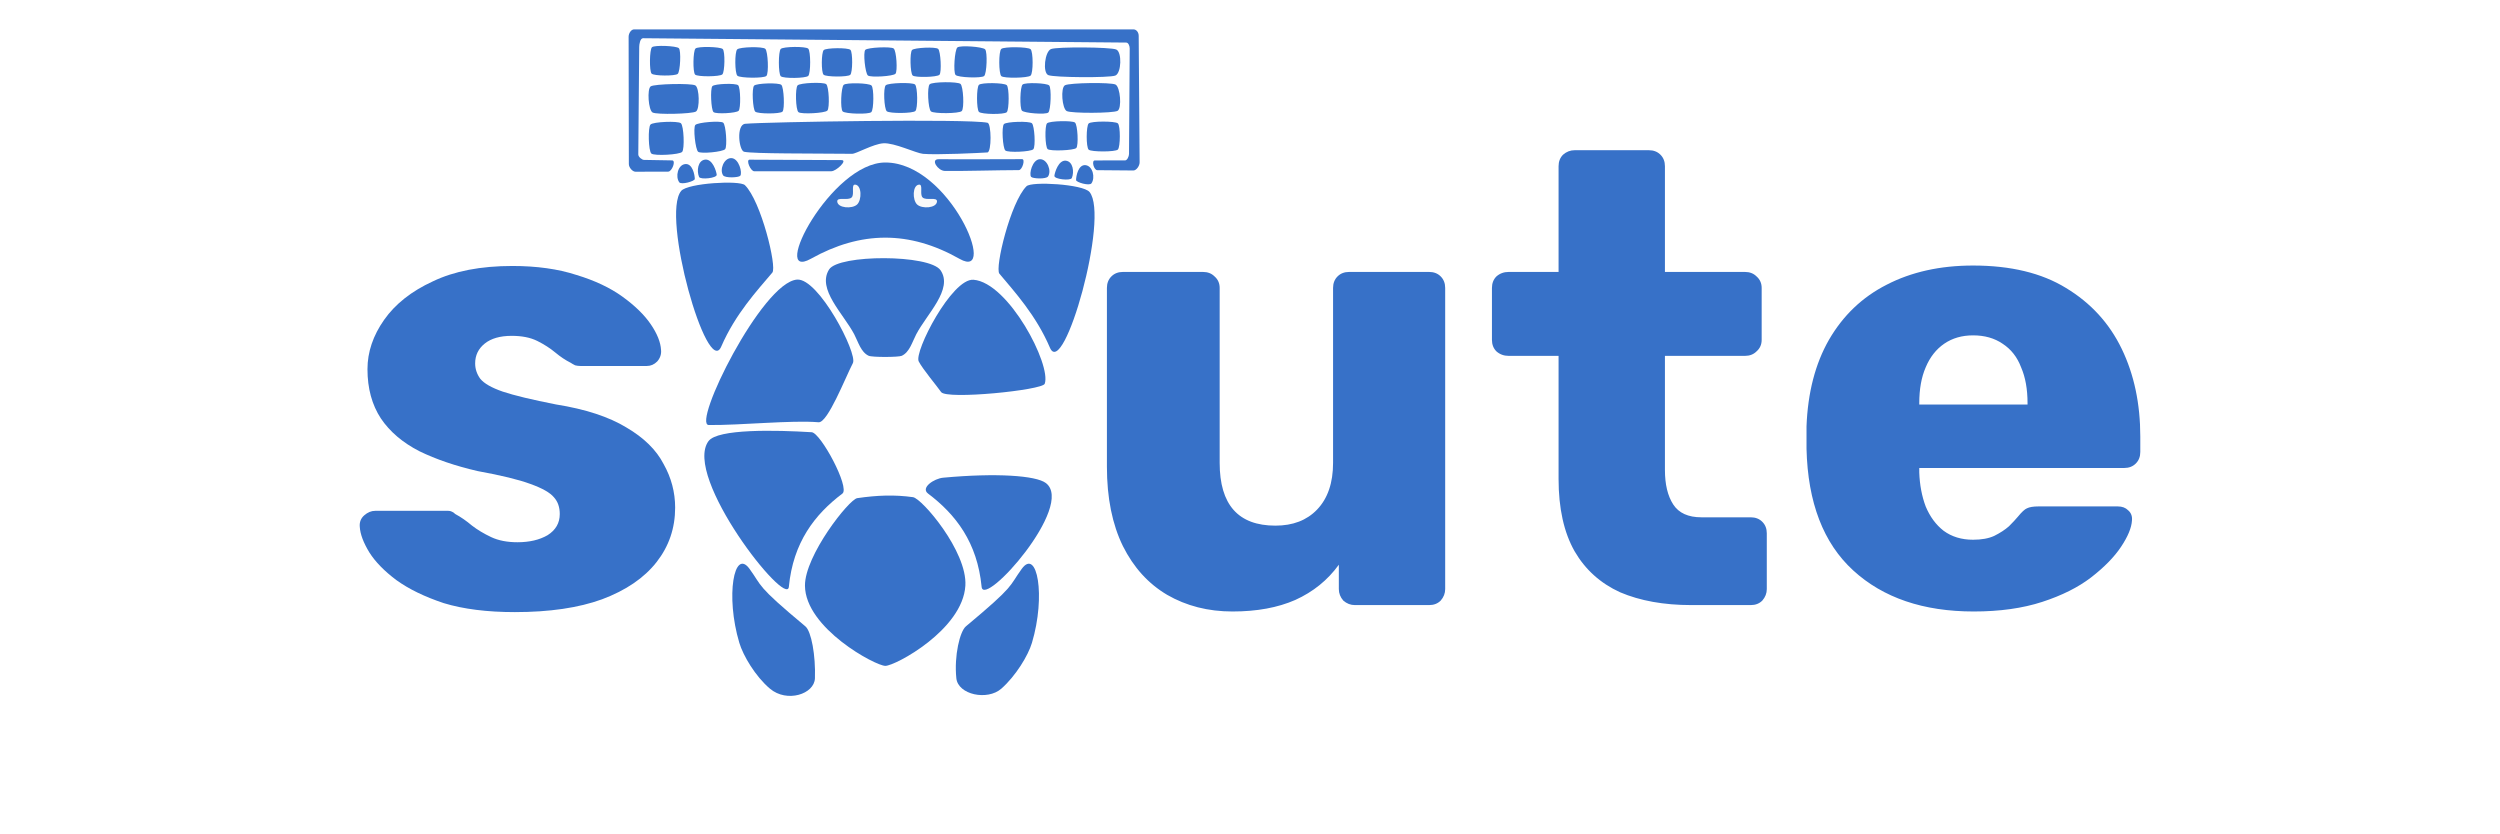
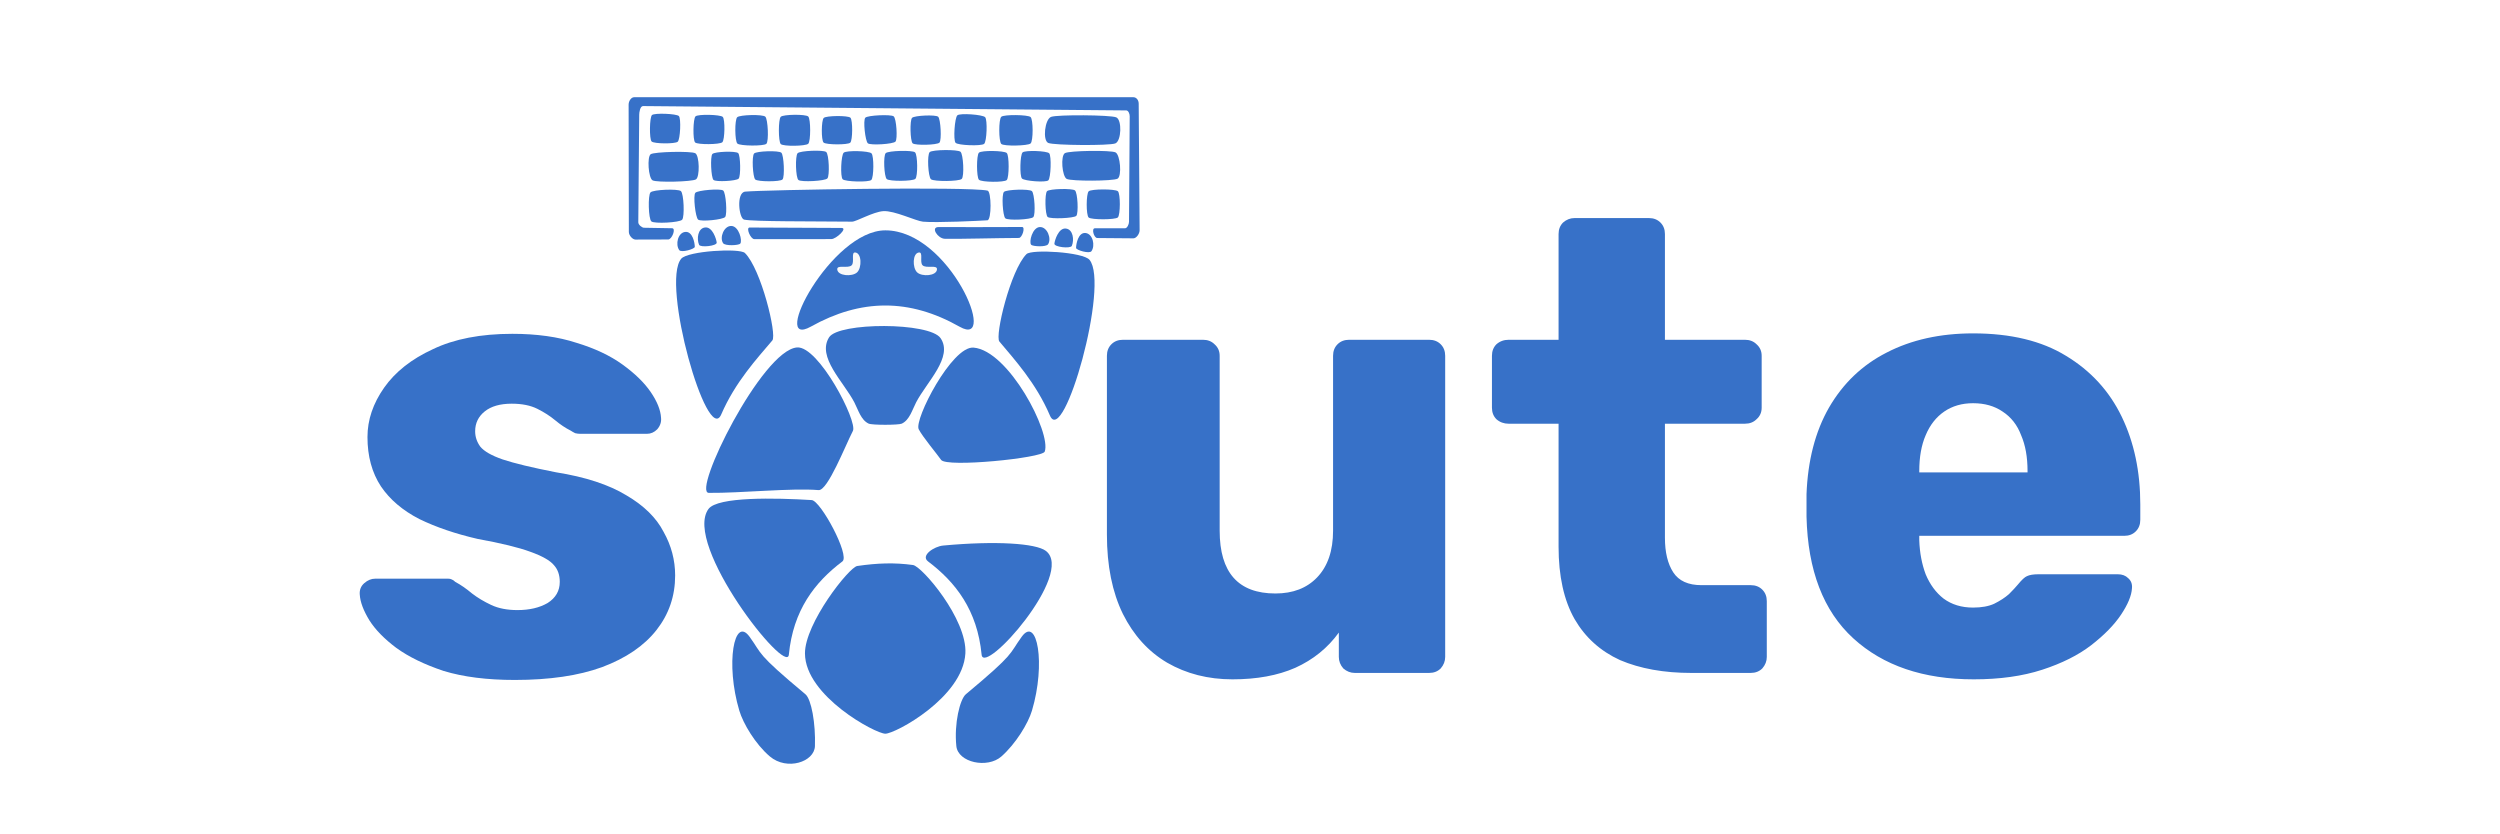
<svg xmlns="http://www.w3.org/2000/svg" width="1800" height="600" viewBox="0 0 1800 600" fill="none">
-   <path d="M657.349 357.958C643.907 356.098 631.562 356.576 617.226 358.662C611.296 359.525 579.446 399.978 579.575 421.668C579.757 452.293 630.394 479.443 637.45 479.423C644.68 479.404 693.21 453.334 695.07 421.649C696.516 397.017 663.781 358.848 657.349 357.958Z" fill="#3771C8" />
-   <path d="M668.199 355.369C662.61 351.154 672.583 344.546 679.081 343.943C717.174 340.406 745.831 342.351 753.013 347.789C774.379 363.97 708.288 438.238 706.764 422.508C703.666 390.518 688.161 370.425 668.199 355.369Z" fill="#3771C8" />
-   <path d="M606.538 355.369C612.126 351.154 590.906 311.601 584.392 311.201C558.456 309.609 516.632 308.648 510.09 317.641C491.51 343.176 566.448 438.238 567.972 422.508C571.07 390.518 586.575 370.425 606.538 355.369Z" fill="#3771C8" />
-   <path d="M677.595 282.264C674.904 278.338 664.295 265.74 661.476 260.216C657.971 253.345 685.38 200.188 700.927 201.427C726.172 203.439 757.114 262.766 752.198 276.318C750.52 280.944 681.471 287.92 677.595 282.264Z" fill="#3771C8" />
-   <path d="M589.387 304.027C595.933 304.58 608.649 271.907 614.087 261.406C617.633 254.557 589.397 200.069 573.85 201.308C548.605 203.319 497.989 305.886 510.331 306.018C533.101 306.261 570.031 302.394 589.387 304.027Z" fill="#3771C8" />
-   <path d="M615.095 240.794C617.947 246.259 619.823 253.537 625.41 256.143C627.944 257.326 646.985 257.234 649.26 256.182C654.876 253.586 656.792 246.287 659.64 240.794C667.223 226.173 686.505 208.202 677.204 194.609C669.302 183.062 603.81 183.091 596.935 194.027C588.034 208.185 607.357 225.969 615.095 240.794Z" fill="#3771C8" />
-   <path d="M583.811 186.317C619.809 166.208 654.639 165.85 690.975 186.421C719.301 202.458 683.915 117.001 637.45 117.001C598.428 117.001 553.782 203.091 583.811 186.317Z" fill="#3771C8" />
-   <path d="M661.697 132.929C664.872 132.651 661.999 139.883 664.246 142.142C666.783 144.695 674.863 141.491 674.636 145.083C674.331 149.898 663.827 150.557 660.325 147.239C656.846 143.944 656.923 133.346 661.697 132.929Z" fill="#F9F9F9" />
-   <path d="M615.749 132.929C612.574 132.651 615.447 139.883 613.2 142.142C610.663 144.695 602.583 141.491 602.81 145.083C603.115 149.898 613.619 150.557 617.121 147.239C620.6 143.944 620.523 133.346 615.749 132.929Z" fill="#F9F9F9" />
-   <path d="M735.672 409.556C726.187 422.572 731.522 420.911 695.44 450.987C691.137 454.573 686.886 472.102 688.564 488.341C689.789 500.201 710.94 504.662 720.975 495.827C731.286 486.749 740.249 472.052 743.006 462.824C753.096 429.048 746.76 394.34 735.672 409.556Z" fill="#3771C8" />
-   <path d="M539.646 409.556C549.13 422.572 543.795 420.911 579.878 450.987C584.18 454.573 587.315 472.026 586.754 488.341C586.36 499.785 566.595 506.187 554.342 495.827C543.852 486.957 535.068 472.052 532.312 462.824C522.222 429.048 528.558 394.34 539.646 409.556Z" fill="#3771C8" />
-   <path d="M742.413 127.343C743.557 128.668 753.162 129.128 754.591 127.047C757.307 123.093 754.092 114.473 748.732 114.622C743.311 114.772 740.715 125.376 742.413 127.343Z" fill="#3771C8" />
-   <path d="M759.165 126.581C758.91 129.061 770.817 130.325 771.719 128.178C773.529 123.871 772.659 116.312 767.432 115.704C762.146 115.089 759.417 124.129 759.165 126.581Z" fill="#3771C8" />
-   <path d="M774.766 129.64C774.759 131.255 784.397 134.051 785.844 132.009C788.701 127.977 786.852 119.525 781.625 118.917C776.338 118.302 774.779 126.827 774.766 129.64Z" fill="#3771C8" />
-   <path d="M719.554 197.033C716.179 192.992 727.532 145.645 739.074 134.105C742.754 130.424 779.794 132.618 784.443 138.222C799.027 155.801 765.811 273.441 755.955 250.355C745.954 226.927 730.381 209.996 719.554 197.033Z" fill="#3771C8" />
-   <path d="M532.973 126.559C531.816 127.884 522.102 128.344 520.657 126.263C517.911 122.309 521.162 113.689 526.582 113.838C532.065 113.988 534.69 124.592 532.973 126.559Z" fill="#3771C8" />
-   <path d="M516.031 125.797C516.289 128.277 504.248 129.541 503.335 127.394C501.504 123.087 502.384 115.528 507.671 114.92C513.017 114.305 515.776 123.344 516.031 125.797Z" fill="#3771C8" />
-   <path d="M500.253 128.855C500.26 130.47 490.514 133.267 489.05 131.225C486.16 127.193 488.031 118.741 493.317 118.133C498.664 117.518 500.241 126.043 500.253 128.855Z" fill="#3771C8" />
-   <path d="M556.092 196.249C559.505 192.208 548.023 144.861 536.351 133.321C532.628 129.64 495.168 131.834 490.466 137.438C475.717 155.016 509.311 272.657 519.278 249.571C529.392 226.143 545.142 209.212 556.092 196.249Z" fill="#3771C8" />
-   <path d="M456.554 21.15C454.458 21.15 452.6 23.925 452.604 26.483L452.77 118.133C452.775 120.691 455.457 123.649 457.554 123.644L481.117 123.577C483.815 123.569 486.902 115.536 483.928 115.484L463.689 115.128C462.237 115.127 459.554 112.986 459.569 111.213L460.234 33.759C460.249 31.987 460.878 27.501 463.023 27.52L810.934 30.65C812.387 30.663 813.402 33.061 813.39 34.833L812.891 110.855C812.879 112.628 811.554 115.488 810.102 115.486L788.285 115.52C785.694 115.524 787.604 122.506 790.042 122.527L816.078 122.75C818.174 122.745 820.547 119.439 820.528 116.881L819.862 25.767C819.843 23.209 818.174 21.15 816.078 21.15H456.554ZM539.722 114.968C536.86 114.955 540.4 123.324 543.089 123.323L598.543 123.299C602.061 123.298 610.571 115.296 605.918 115.274L539.722 114.968ZM675.805 114.641C669.736 114.594 675.24 122.94 680.222 123.069C690.535 123.334 718.398 122.494 733.582 122.48C735.987 122.478 738.424 114.56 735.901 114.586C724.923 114.698 681.873 114.687 675.805 114.641Z" fill="#3771C8" />
-   <path d="M487.966 53.188C486.155 54.843 470.878 54.756 469.156 53.011C467.434 51.267 467.636 35.634 469.427 33.99C471.219 32.347 487.032 32.997 488.772 34.693C490.511 36.39 489.777 51.533 487.966 53.188Z" fill="#3771C8" />
-   <path d="M520.091 53.556C518.307 55.277 502.271 55.406 500.498 53.721C498.724 52.035 498.98 36.659 500.764 34.936C502.548 33.214 518.547 33.618 520.358 35.293C522.168 36.968 521.875 51.835 520.091 53.556Z" fill="#3771C8" />
-   <path d="M501.081 80.309C498.21 82.046 472.95 82.65 469.88 81.012C466.81 79.374 465.8 63.986 468.508 62.183C471.217 60.381 497.579 59.814 500.608 61.48C503.638 63.147 503.952 78.573 501.081 80.309Z" fill="#3771C8" />
-   <path d="M595.717 79.613C593.96 81.515 576.929 82.389 574.883 80.748C572.837 79.106 572.471 63.332 574.276 61.467C576.081 59.602 592.823 58.964 594.846 60.58C596.869 62.195 597.474 77.71 595.717 79.613Z" fill="#3771C8" />
-   <path d="M531.813 79.766C530.161 81.482 515.521 82.316 513.735 80.698C511.948 79.08 511.292 63.819 512.911 62.036C514.529 60.252 529.755 59.74 531.476 61.386C533.198 63.033 533.465 78.049 531.813 79.766Z" fill="#3771C8" />
-   <path d="M563.396 80.364C561.661 82.138 545.621 82.063 543.791 80.386C541.962 78.71 541.187 63.446 542.961 61.664C544.735 59.882 560.721 59.386 562.566 61.106C564.411 62.826 565.131 78.59 563.396 80.364Z" fill="#3771C8" />
-   <path d="M491.146 109.351C489.279 111.414 471.181 112.362 469.006 110.582C466.832 108.802 466.443 91.697 468.361 89.674C470.279 87.652 488.07 86.96 490.22 88.712C492.37 90.464 493.013 107.288 491.146 109.351Z" fill="#3771C8" />
-   <path d="M551.772 54.697C549.872 56.467 532.858 56.27 530.933 54.536C529.008 52.801 528.895 37.352 530.787 35.555C532.679 33.757 549.161 33.349 551.041 35.168C552.921 36.987 553.671 52.927 551.772 54.697Z" fill="#3771C8" />
-   <path d="M581.914 54.672C580.023 56.419 563.986 56.661 562.156 54.88C560.327 53.099 560.344 36.991 562.154 35.225C563.965 33.458 580.044 33.28 581.912 35.017C583.78 36.753 583.805 52.926 581.914 54.672Z" fill="#3771C8" />
-   <path d="M612.171 53.882C610.363 55.547 594.79 55.455 592.993 53.796C591.196 52.136 591.325 37.705 593.109 36.041C594.893 34.376 610.609 34.208 612.317 35.907C614.024 37.607 613.98 52.216 612.171 53.882Z" fill="#3771C8" />
-   <path d="M644.735 53.106C643.084 54.926 626.783 55.933 624.877 54.346C622.972 52.758 621.292 37.626 623.044 35.877C624.797 34.129 641.443 33.37 643.439 34.915C645.436 36.46 646.387 51.286 644.735 53.106Z" fill="#3771C8" />
-   <path d="M676.406 53.842C674.701 55.61 658.904 55.977 657.115 54.348C655.326 52.719 654.97 37.705 656.691 35.991C658.412 34.276 673.671 33.591 675.472 35.204C677.274 36.816 678.111 52.074 676.406 53.842Z" fill="#3771C8" />
-   <path d="M627.329 80.73C625.442 82.5 608.598 82.014 606.743 80.233C604.888 78.452 605.566 62.825 607.476 61.082C609.387 59.34 625.669 59.73 627.488 61.579C629.307 63.428 629.216 78.96 627.329 80.73Z" fill="#3771C8" />
-   <path d="M708.568 54.741C706.619 56.434 689.753 55.864 688.005 53.954C686.258 52.045 687.357 35.906 689.298 34.178C691.238 32.45 707.511 33.654 709.29 35.518C711.068 37.381 710.517 53.047 708.568 54.741Z" fill="#3771C8" />
-   <path d="M742.007 54.458C740.017 56.187 722.873 56.548 720.948 54.802C719.023 53.056 718.945 36.932 720.946 35.212C722.946 33.492 740.037 33.689 742.005 35.41C743.974 37.13 743.998 52.73 742.007 54.458Z" fill="#3771C8" />
-   <path d="M803.017 54.413C798.591 56.122 759.021 55.843 754.783 54.091C750.545 52.339 752.25 37.005 756.77 35.302C761.289 33.598 799.368 33.868 803.657 35.624C807.946 37.38 807.442 52.705 803.017 54.413Z" fill="#3771C8" />
-   <path d="M659.052 79.936C657.161 81.711 640.407 81.829 638.472 80.095C636.536 78.36 635.848 63.146 637.75 61.385C639.652 59.625 656.862 59.145 658.8 60.826C660.738 62.507 660.944 78.161 659.052 79.936Z" fill="#3771C8" />
-   <path d="M692.435 79.982C690.457 81.847 672.355 81.967 670.296 80.206C668.237 78.445 667.381 62.445 669.415 60.644C671.45 58.844 689.507 58.669 691.554 60.42C693.6 62.171 694.412 78.116 692.435 79.982Z" fill="#3771C8" />
-   <path d="M724.862 80.778C723.08 82.586 706.629 82.389 704.831 80.561C703.033 78.732 702.991 62.894 704.827 61.091C706.663 59.288 722.999 59.567 724.858 61.308C726.717 63.05 726.643 78.971 724.862 80.778Z" fill="#3771C8" />
-   <path d="M754.773 81.013C752.919 82.695 737.561 81.493 735.816 79.68C734.07 77.867 734.434 62.554 736.27 60.88C738.106 59.206 753.69 59.724 755.414 61.523C757.138 63.321 756.627 79.332 754.773 81.013Z" fill="#3771C8" />
-   <path d="M804.636 79.809C801.392 81.593 771.368 81.715 768.037 79.967C764.707 78.218 763.468 63.164 766.791 61.377C770.115 59.59 799.768 59.161 803.179 60.876C806.591 62.592 807.879 78.025 804.636 79.809Z" fill="#3771C8" />
-   <path d="M522.11 107.383C520.493 109.353 504.64 110.887 502.668 109.28C500.695 107.672 498.949 91.868 500.644 89.976C502.339 88.084 518.669 86.776 520.678 88.316C522.687 89.856 523.727 105.412 522.11 107.383Z" fill="#3771C8" />
-   <path d="M711.028 88.386C697.063 85.353 551.097 87.789 536.549 89.124C529.925 89.732 532 108.473 535.791 109.281C542.661 110.746 584.134 110.448 613.522 110.744C616.395 110.773 628.712 103.643 636.003 103.172C643.921 102.661 659.476 110.269 664.536 110.758C673.931 111.666 706.027 110.1 710.925 109.762C714.029 109.549 713.853 89 711.028 88.386Z" fill="#3771C8" />
-   <path d="M743.969 107.471C742.178 109.293 725.711 110.052 723.833 108.338C721.956 106.624 721.024 91.086 722.858 89.318C724.693 87.55 741.069 87.055 742.963 88.74C744.857 90.424 745.76 105.649 743.969 107.471Z" fill="#3771C8" />
-   <path d="M774.928 106.562C773.215 108.333 756.183 109.006 754.311 107.358C752.438 105.71 752.128 90.567 753.877 88.787C755.626 87.008 771.981 86.681 773.954 88.23C775.927 89.778 776.64 104.791 774.928 106.562Z" fill="#3771C8" />
-   <path d="M804.846 107.703C802.98 109.463 785.805 109.461 783.855 107.778C781.906 106.095 781.998 90.675 783.851 88.889C785.704 87.103 802.885 87.121 804.841 88.814C806.798 90.507 806.712 105.942 804.846 107.703Z" fill="#3771C8" />
-   <path d="M1133.71 108.156C1130.63 108.156 1127.86 109.231 1125.4 111.384C1123.25 113.536 1122.17 116.303 1122.17 119.686V195.797H1086.2C1082.81 195.797 1079.89 196.872 1077.43 199.024C1075.28 201.177 1074.2 203.947 1074.2 207.33V244.693C1074.2 248.075 1075.28 250.842 1077.43 252.995C1079.89 255.147 1082.81 256.223 1086.2 256.223H1122.17V344.787C1122.17 366.005 1126.02 383.38 1133.71 396.911C1141.39 410.134 1152.31 419.975 1166.46 426.433C1180.91 432.583 1197.98 435.659 1217.66 435.659H1260.55C1263.94 435.659 1266.71 434.58 1268.86 432.428C1271.01 429.967 1272.09 427.2 1272.09 424.125V383.996C1272.09 380.613 1271.01 377.846 1268.86 375.694C1266.71 373.541 1263.94 372.463 1260.55 372.463H1225.04C1215.5 372.463 1208.74 369.388 1204.74 363.237C1200.74 357.087 1198.75 348.786 1198.75 338.331V256.223H1256.4C1259.79 256.223 1262.56 255.147 1264.71 252.995C1267.17 250.842 1268.4 248.075 1268.4 244.693V207.33C1268.4 203.947 1267.17 201.177 1264.71 199.024C1262.56 196.872 1259.79 195.797 1256.4 195.797H1198.75V119.686C1198.75 116.303 1197.67 113.536 1195.52 111.384C1193.36 109.231 1190.6 108.156 1187.21 108.156H1133.71ZM1420.62 191.184C1396.94 191.184 1376.18 195.796 1358.35 205.022C1340.82 213.94 1326.98 227.164 1316.83 244.693C1306.99 261.913 1301.61 282.669 1300.69 306.962V323.108C1301.61 361.855 1312.83 391.068 1334.36 410.749C1355.89 430.43 1384.79 440.271 1421.08 440.271C1439.84 440.271 1456.29 437.963 1470.44 433.351C1484.58 428.738 1496.26 422.896 1505.49 415.823C1515.02 408.443 1522.25 401.063 1527.17 393.683C1532.09 386.303 1534.7 379.998 1535.01 374.771C1535.32 371.695 1534.4 369.234 1532.24 367.389C1530.4 365.543 1527.94 364.622 1524.86 364.622H1467.67C1463.98 364.622 1461.21 365.084 1459.36 366.007C1457.83 366.622 1455.67 368.619 1452.9 372.001C1451.37 373.846 1449.22 376.154 1446.45 378.922C1443.68 381.382 1440.14 383.687 1435.84 385.839C1431.84 387.684 1426.77 388.609 1420.62 388.609C1412.31 388.609 1405.24 386.455 1399.4 382.15C1393.86 377.845 1389.56 372.003 1386.48 364.622C1383.72 357.242 1382.18 349.092 1381.87 340.174V336.946H1529.48C1532.86 336.946 1535.63 335.871 1537.78 333.718C1539.93 331.566 1541.01 328.796 1541.01 325.413V314.344C1541.01 290.666 1536.55 269.599 1527.63 251.149C1518.71 232.698 1505.34 218.093 1487.5 207.33C1469.97 196.567 1447.68 191.184 1420.62 191.184ZM808.509 195.796C805.126 195.796 802.359 196.872 800.207 199.024C798.054 201.177 796.979 203.947 796.979 207.33V336.023C796.979 358.471 800.821 377.538 808.509 393.221C816.197 408.597 826.806 420.281 840.336 428.276C854.174 436.272 869.858 440.271 887.386 440.271C904.914 440.271 919.984 437.504 932.593 431.969C945.508 426.126 955.963 417.668 963.958 406.598V424.125C963.958 427.2 965.034 429.967 967.186 432.427C969.646 434.58 972.416 435.658 975.491 435.658H1029C1032.38 435.658 1035.15 434.58 1037.3 432.427C1039.45 429.967 1040.53 427.2 1040.53 424.125V207.33C1040.53 203.947 1039.45 201.177 1037.3 199.024C1035.15 196.872 1032.38 195.797 1029 195.797H971.337C967.955 195.797 965.188 196.872 963.035 199.024C960.882 201.177 959.807 203.947 959.807 207.33V333.257C959.807 347.71 955.962 358.932 948.274 366.927C940.894 374.615 930.901 378.46 918.293 378.46C891.539 378.46 878.161 363.393 878.161 333.257V207.33C878.161 203.947 876.931 201.177 874.471 199.024C872.318 196.872 869.552 195.797 866.169 195.797L808.509 195.796ZM1420.62 241.462C1428.92 241.462 1435.99 243.461 1441.84 247.459C1447.99 251.457 1452.44 257.145 1455.21 264.525C1458.29 271.598 1459.83 280.21 1459.83 290.358V291.281H1381.87V290.358C1381.87 280.21 1383.41 271.598 1386.48 264.525C1389.56 257.145 1394.02 251.457 1399.86 247.459C1405.7 243.461 1412.62 241.462 1420.62 241.462Z" fill="#3771C8" />
-   <path d="M370.727 440.717C350.728 440.717 333.652 438.564 319.499 434.256C305.654 429.641 294.27 424.103 285.347 417.642C276.733 411.181 270.271 404.566 265.964 397.797C261.657 390.72 259.349 384.567 259.041 379.337C258.734 375.952 259.811 373.183 262.272 371.029C264.733 368.876 267.348 367.799 270.118 367.799H322.73C323.653 367.799 324.422 367.953 325.037 368.26C325.96 368.568 326.883 369.183 327.806 370.106C331.806 372.26 335.806 375.029 339.806 378.414C343.805 381.49 348.42 384.259 353.651 386.721C358.881 389.182 365.189 390.413 372.573 390.413C381.188 390.413 388.418 388.721 394.264 385.336C400.11 381.644 403.032 376.567 403.032 370.106C403.032 365.184 401.648 361.184 398.879 358.107C396.11 354.723 390.418 351.492 381.803 348.415C373.496 345.339 360.881 342.262 343.959 339.185C327.96 335.493 313.961 330.724 301.962 324.878C289.962 318.725 280.732 310.879 274.271 301.341C267.81 291.496 264.579 279.65 264.579 265.805C264.579 253.498 268.579 241.653 276.579 230.269C284.578 218.885 296.27 209.655 311.653 202.578C327.037 195.194 346.113 191.502 368.881 191.502C386.418 191.502 401.802 193.656 415.032 197.963C428.262 201.963 439.338 207.193 448.26 213.655C457.183 220.116 463.952 226.731 468.567 233.499C473.182 240.268 475.643 246.422 475.951 251.96C476.259 255.037 475.336 257.806 473.182 260.267C471.028 262.421 468.567 263.498 465.798 263.498H417.801C416.57 263.498 415.339 263.344 414.109 263.036C412.878 262.421 411.801 261.805 410.878 261.19C407.186 259.344 403.494 256.883 399.802 253.806C396.11 250.729 391.802 247.96 386.88 245.499C381.957 243.037 375.803 241.807 368.419 241.807C360.112 241.807 353.651 243.653 349.036 247.345C344.421 251.037 342.113 255.806 342.113 261.652C342.113 265.651 343.344 269.343 345.805 272.728C348.574 276.112 353.959 279.189 361.958 281.958C370.265 284.727 383.034 287.804 400.263 291.188C421.493 294.573 438.415 300.111 451.029 307.803C463.644 315.187 472.567 323.955 477.797 334.109C483.335 343.954 486.104 354.415 486.104 365.491C486.104 380.26 481.643 393.336 472.72 404.72C463.798 416.103 450.722 425.026 433.492 431.487C416.57 437.641 395.648 440.717 370.727 440.717Z" fill="#3771C8" />
+   <path d="M657.349 406.808C643.907 404.948 631.562 405.426 617.226 407.512C611.296 408.375 579.446 448.828 579.575 470.518C579.757 501.143 630.394 528.292 637.45 528.273C644.68 528.254 693.21 502.184 695.07 470.499C696.516 445.867 663.781 407.697 657.349 406.808Z" fill="#3771C8" />
+   <path d="M668.199 404.219C662.61 400.004 672.583 393.396 679.081 392.793C717.174 389.256 745.831 391.201 753.013 396.639C774.379 412.82 708.288 487.088 706.764 471.358C703.666 439.368 688.161 419.275 668.199 404.219Z" fill="#3771C8" />
+   <path d="M606.538 404.219C612.126 400.004 590.906 360.451 584.392 360.051C558.456 358.459 516.632 357.498 510.09 366.491C491.51 392.026 566.448 487.088 567.972 471.358C571.07 439.368 586.575 419.275 606.538 404.219Z" fill="#3771C8" />
+   <path d="M677.595 331.114C674.904 327.188 664.295 314.59 661.476 309.065C657.971 302.195 685.38 249.038 700.927 250.277C726.172 252.289 757.114 311.616 752.198 325.167C750.52 329.794 681.471 336.769 677.595 331.114Z" fill="#3771C8" />
+   <path d="M589.387 352.877C595.933 353.429 608.649 320.757 614.087 310.255C617.633 303.406 589.397 248.919 573.85 250.158C548.605 252.169 497.989 354.736 510.331 354.868C533.101 355.11 570.031 351.244 589.387 352.877Z" fill="#3771C8" />
+   <path d="M615.095 289.644C617.947 295.109 619.823 302.387 625.41 304.993C627.944 306.175 646.985 306.084 649.26 305.032C654.876 302.436 656.792 295.137 659.64 289.644C667.223 275.023 686.505 257.052 677.204 243.459C669.302 231.911 603.81 231.941 596.935 242.877C588.034 257.035 607.357 274.819 615.095 289.644Z" fill="#3771C8" />
+   <path d="M583.811 235.167C619.809 215.058 654.639 214.7 690.975 235.271C719.301 251.308 683.915 165.851 637.45 165.851C598.428 165.851 553.782 251.941 583.811 235.167Z" fill="#3771C8" />
+   <path d="M661.697 181.779C664.872 181.501 661.999 188.732 664.246 190.992C666.783 193.545 674.863 190.341 674.636 193.933C674.331 198.747 663.827 199.407 660.325 196.089C656.846 192.793 656.923 182.196 661.697 181.779Z" fill="#F9F9F9" />
+   <path d="M615.749 181.779C612.574 181.501 615.447 188.732 613.2 190.992C610.663 193.545 602.583 190.341 602.81 193.933C603.115 198.747 613.619 199.407 617.121 196.089C620.6 192.793 620.523 182.196 615.749 181.779Z" fill="#F9F9F9" />
+   <path d="M735.672 458.406C726.187 471.422 731.522 469.761 695.44 499.837C691.137 503.423 686.886 520.952 688.564 537.191C689.789 549.05 710.94 553.512 720.975 544.676C731.286 535.598 740.249 520.902 743.006 511.674C753.096 477.898 746.76 443.19 735.672 458.406Z" fill="#3771C8" />
+   <path d="M539.646 458.406C549.13 471.422 543.795 469.761 579.878 499.837C584.18 503.423 587.315 520.875 586.754 537.191C586.36 548.635 566.595 555.037 554.342 544.676C543.852 535.807 535.068 520.902 532.312 511.674C522.222 477.898 528.558 443.19 539.646 458.406Z" fill="#3771C8" />
+   <path d="M742.413 176.193C743.557 177.518 753.162 177.978 754.591 175.897C757.307 171.943 754.092 163.323 748.732 163.472C743.311 163.622 740.715 174.226 742.413 176.193Z" fill="#3771C8" />
+   <path d="M759.165 175.431C758.91 177.911 770.817 179.175 771.719 177.028C773.529 172.721 772.659 165.162 767.432 164.554C762.146 163.939 759.417 172.978 759.165 175.431Z" fill="#3771C8" />
+   <path d="M774.766 178.489C774.759 180.104 784.397 182.901 785.844 180.859C788.701 176.827 786.852 168.375 781.625 167.767C776.338 167.152 774.779 175.677 774.766 178.489Z" fill="#3771C8" />
+   <path d="M719.554 245.883C716.179 241.842 727.532 194.495 739.074 182.955C742.754 179.274 779.794 181.468 784.443 187.072C799.027 204.65 765.811 322.291 755.955 299.205C745.954 275.777 730.381 258.845 719.554 245.883Z" fill="#3771C8" />
+   <path d="M532.973 175.408C531.816 176.734 522.102 177.193 520.657 175.113C517.911 171.159 521.162 162.539 526.582 162.688C532.065 162.838 534.69 173.442 532.973 175.408Z" fill="#3771C8" />
+   <path d="M516.031 174.647C516.289 177.127 504.248 178.39 503.335 176.244C501.504 171.937 502.384 164.378 507.671 163.77C513.017 163.155 515.776 172.194 516.031 174.647Z" fill="#3771C8" />
+   <path d="M500.253 177.705C500.26 179.32 490.514 182.117 489.05 180.074C486.16 176.043 488.031 167.591 493.317 166.983C498.664 166.368 500.241 174.893 500.253 177.705Z" fill="#3771C8" />
+   <path d="M556.092 245.099C559.505 241.058 548.023 193.711 536.351 182.171C532.628 178.49 495.168 180.684 490.466 186.287C475.717 203.866 509.311 321.507 519.278 298.421C529.392 274.993 545.142 258.061 556.092 245.099Z" fill="#3771C8" />
+   <path d="M456.554 70C454.458 70 452.6 72.775 452.604 75.332L452.77 166.983C452.775 169.541 455.457 172.499 457.554 172.494L481.117 172.427C483.815 172.419 486.902 164.386 483.928 164.334L463.689 163.978C462.237 163.977 459.554 161.836 459.569 160.063L460.234 82.609C460.249 80.837 460.878 76.351 463.023 76.37L810.934 79.5C812.387 79.513 813.402 81.91 813.39 83.683L812.891 159.705C812.879 161.478 811.554 164.338 810.102 164.336L788.285 164.37C785.694 164.374 787.604 171.356 790.042 171.377L816.078 171.6C818.174 171.595 820.547 168.289 820.528 165.731L819.862 74.617C819.843 72.059 818.174 70 816.078 70H456.554ZM539.722 163.818C536.86 163.805 540.4 172.174 543.089 172.173L598.543 172.149C602.061 172.147 610.571 164.145 605.918 164.124L539.722 163.818ZM675.805 163.49C669.736 163.444 675.24 171.79 680.222 171.919C690.535 172.184 718.398 171.344 733.582 171.33C735.987 171.328 738.424 163.41 735.901 163.436C724.923 163.548 681.873 163.537 675.805 163.49Z" fill="#3771C8" />
+   <path d="M487.966 102.038C486.155 103.693 470.878 103.605 469.156 101.861C467.434 100.117 467.636 84.484 469.427 82.84C471.219 81.197 487.032 81.847 488.772 83.543C490.511 85.24 489.777 100.383 487.966 102.038Z" fill="#3771C8" />
+   <path d="M520.091 102.406C518.307 104.127 502.271 104.256 500.498 102.571C498.724 100.885 498.98 85.509 500.764 83.786C502.548 82.063 518.547 82.468 520.358 84.143C522.168 85.818 521.875 100.685 520.091 102.406Z" fill="#3771C8" />
+   <path d="M501.081 129.159C498.21 130.896 472.95 131.5 469.88 129.862C466.81 128.224 465.8 112.835 468.508 111.033C471.217 109.231 497.579 108.664 500.608 110.33C503.638 111.996 503.952 127.423 501.081 129.159Z" fill="#3771C8" />
+   <path d="M595.717 128.463C593.96 130.365 576.929 131.239 574.883 129.598C572.837 127.956 572.471 112.181 574.276 110.316C576.081 108.452 592.823 107.814 594.846 109.43C596.869 111.045 597.474 126.56 595.717 128.463Z" fill="#3771C8" />
+   <path d="M531.813 128.615C530.161 130.332 515.521 131.166 513.735 129.548C511.948 127.929 511.292 112.669 512.911 110.886C514.529 109.102 529.755 108.59 531.476 110.236C533.198 111.883 533.465 126.899 531.813 128.615Z" fill="#3771C8" />
+   <path d="M563.396 129.214C561.661 130.988 545.621 130.913 543.791 129.236C541.962 127.559 541.187 112.296 542.961 110.514C544.735 108.732 560.721 108.236 562.566 109.956C564.411 111.676 565.131 127.439 563.396 129.214Z" fill="#3771C8" />
+   <path d="M491.146 158.201C489.279 160.264 471.181 161.212 469.006 159.432C466.832 157.651 466.443 140.546 468.361 138.524C470.279 136.502 488.07 135.81 490.22 137.562C492.37 139.314 493.013 156.138 491.146 158.201Z" fill="#3771C8" />
+   <path d="M551.772 103.547C549.872 105.317 532.858 105.12 530.933 103.385C529.008 101.651 528.895 86.202 530.787 84.405C532.679 82.607 549.161 82.199 551.041 84.018C552.921 85.837 553.671 101.777 551.772 103.547Z" fill="#3771C8" />
+   <path d="M581.914 103.522C580.023 105.269 563.986 105.511 562.156 103.73C560.327 101.949 560.344 85.841 562.154 84.075C563.965 82.308 580.044 82.13 581.912 83.866C583.78 85.603 583.805 101.776 581.914 103.522Z" fill="#3771C8" />
+   <path d="M612.171 102.731C610.363 104.397 594.79 104.305 592.993 102.646C591.196 100.986 591.325 86.555 593.109 84.89C594.893 83.226 610.609 83.058 612.317 84.757C614.024 86.457 613.98 101.066 612.171 102.731Z" fill="#3771C8" />
+   <path d="M644.735 101.956C643.084 103.776 626.783 104.783 624.877 103.196C622.972 101.608 621.292 86.476 623.044 84.727C624.797 82.979 641.443 82.22 643.439 83.765C645.436 85.31 646.387 100.136 644.735 101.956Z" fill="#3771C8" />
+   <path d="M676.406 102.692C674.701 104.46 658.904 104.827 657.115 103.198C655.326 101.569 654.97 86.555 656.691 84.841C658.412 83.126 673.671 82.441 675.472 84.054C677.274 85.666 678.111 100.924 676.406 102.692Z" fill="#3771C8" />
+   <path d="M627.329 129.58C625.442 131.35 608.598 130.864 606.743 129.083C604.888 127.301 605.566 111.675 607.476 109.932C609.387 108.189 625.669 108.58 627.488 110.429C629.307 112.278 629.216 127.81 627.329 129.58Z" fill="#3771C8" />
+   <path d="M708.568 103.59C706.619 105.284 689.753 104.713 688.005 102.804C686.258 100.895 687.357 84.755 689.298 83.028C691.238 81.3 707.511 82.504 709.29 84.368C711.068 86.231 710.517 101.897 708.568 103.59Z" fill="#3771C8" />
+   <path d="M742.007 103.308C740.017 105.037 722.873 105.398 720.948 103.652C719.023 101.906 718.945 85.781 720.946 84.061C722.946 82.341 740.037 82.539 742.005 84.26C743.974 85.98 743.998 101.58 742.007 103.308Z" fill="#3771C8" />
+   <path d="M803.017 103.263C798.591 104.972 759.021 104.693 754.783 102.941C750.545 101.189 752.25 85.855 756.77 84.152C761.289 82.448 799.368 82.718 803.657 84.474C807.946 86.23 807.442 101.555 803.017 103.263Z" fill="#3771C8" />
+   <path d="M659.052 128.786C657.161 130.561 640.407 130.679 638.472 128.945C636.536 127.21 635.848 111.996 637.75 110.235C639.652 108.475 656.862 107.995 658.8 109.676C660.738 111.357 660.944 127.011 659.052 128.786Z" fill="#3771C8" />
+   <path d="M692.435 128.831C690.457 130.697 672.355 130.817 670.296 129.056C668.237 127.295 667.381 111.295 669.415 109.494C671.45 107.694 689.507 107.519 691.554 109.27C693.6 111.021 694.412 126.966 692.435 128.831Z" fill="#3771C8" />
+   <path d="M724.862 129.628C723.08 131.436 706.629 131.239 704.831 129.411C703.033 127.582 702.991 111.743 704.827 109.941C706.663 108.138 722.999 108.417 724.858 110.158C726.717 111.899 726.643 127.82 724.862 129.628Z" fill="#3771C8" />
+   <path d="M754.773 129.863C752.919 131.545 737.561 130.343 735.816 128.53C734.07 126.717 734.434 111.404 736.27 109.73C738.106 108.056 753.69 108.574 755.414 110.372C757.138 112.171 756.627 128.181 754.773 129.863Z" fill="#3771C8" />
+   <path d="M804.636 128.659C801.392 130.443 771.368 130.565 768.037 128.817C764.707 127.068 763.468 112.014 766.791 110.227C770.115 108.44 799.768 108.011 803.179 109.726C806.591 111.442 807.879 126.874 804.636 128.659Z" fill="#3771C8" />
+   <path d="M522.11 156.233C520.493 158.203 504.64 159.737 502.668 158.13C500.695 156.522 498.949 140.718 500.644 138.826C502.339 136.934 518.669 135.626 520.678 137.166C522.687 138.706 523.727 154.262 522.11 156.233Z" fill="#3771C8" />
+   <path d="M711.028 137.236C697.063 134.203 551.097 136.639 536.549 137.974C529.925 138.581 532 157.323 535.791 158.131C542.661 159.596 584.134 159.298 613.522 159.594C616.395 159.623 628.712 152.493 636.003 152.022C643.921 151.511 659.476 159.119 664.536 159.608C673.931 160.516 706.027 158.95 710.925 158.612C714.029 158.398 713.853 137.85 711.028 137.236Z" fill="#3771C8" />
+   <path d="M743.969 156.321C742.178 158.143 725.711 158.901 723.833 157.188C721.956 155.474 721.024 139.936 722.858 138.168C724.693 136.4 741.069 135.905 742.963 137.59C744.857 139.274 745.76 154.499 743.969 156.321Z" fill="#3771C8" />
+   <path d="M774.928 155.412C773.215 157.183 756.183 157.856 754.311 156.208C752.438 154.56 752.128 139.416 753.877 137.637C755.626 135.858 771.981 135.531 773.954 137.08C775.927 138.628 776.64 153.641 774.928 155.412Z" fill="#3771C8" />
+   <path d="M804.846 156.553C802.98 158.313 785.805 158.311 783.855 156.628C781.906 154.945 781.998 139.525 783.851 137.739C785.704 135.953 802.885 135.97 804.841 137.664C806.798 139.357 806.712 154.792 804.846 156.553Z" fill="#3771C8" />
+   <path d="M1133.71 157.006C1130.63 157.006 1127.86 158.081 1125.4 160.234C1123.25 162.386 1122.17 165.153 1122.17 168.536V244.646H1086.2C1082.81 244.646 1079.89 245.722 1077.43 247.874C1075.28 250.027 1074.2 252.797 1074.2 256.18V293.543C1074.2 296.925 1075.28 299.692 1077.43 301.845C1079.89 303.997 1082.81 305.073 1086.2 305.073H1122.17V393.637C1122.17 414.855 1126.02 432.23 1133.71 445.761C1141.39 458.984 1152.31 468.825 1166.46 475.283C1180.91 481.433 1197.98 484.508 1217.66 484.508H1260.55C1263.94 484.508 1266.71 483.43 1268.86 481.277C1271.01 478.817 1272.09 476.05 1272.09 472.975V432.846C1272.09 429.463 1271.01 426.696 1268.86 424.544C1266.71 422.391 1263.94 421.313 1260.55 421.313H1225.04C1215.5 421.313 1208.74 418.238 1204.74 412.087C1200.74 405.937 1198.75 397.636 1198.75 387.181V305.073H1256.4C1259.79 305.073 1262.56 303.997 1264.71 301.845C1267.17 299.692 1268.4 296.925 1268.4 293.543V256.18C1268.4 252.797 1267.17 250.027 1264.71 247.874C1262.56 245.722 1259.79 244.646 1256.4 244.646H1198.75V168.536C1198.75 165.153 1197.67 162.386 1195.52 160.234C1193.36 158.081 1190.6 157.006 1187.21 157.006H1133.71ZM1420.62 240.034C1396.94 240.034 1376.18 244.646 1358.35 253.872C1340.82 262.79 1326.98 276.014 1316.83 293.543C1306.99 310.763 1301.61 331.519 1300.69 355.812V371.958C1301.61 410.705 1312.83 439.918 1334.36 459.599C1355.89 479.28 1384.79 489.121 1421.08 489.121C1439.84 489.121 1456.29 486.813 1470.44 482.201C1484.58 477.588 1496.26 471.746 1505.49 464.673C1515.02 457.293 1522.25 449.913 1527.17 442.533C1532.09 435.152 1534.7 428.848 1535.01 423.62C1535.32 420.545 1534.4 418.084 1532.24 416.238C1530.4 414.393 1527.94 413.472 1524.86 413.472H1467.67C1463.98 413.472 1461.21 413.934 1459.36 414.857C1457.83 415.472 1455.67 417.468 1452.9 420.851C1451.37 422.696 1449.22 425.004 1446.45 427.772C1443.68 430.232 1440.14 432.537 1435.84 434.689C1431.84 436.534 1426.77 437.459 1420.62 437.459C1412.31 437.459 1405.24 435.305 1399.4 431C1393.86 426.694 1389.56 420.852 1386.48 413.472C1383.72 406.092 1382.18 397.942 1381.87 389.024V385.796H1529.48C1532.86 385.796 1535.63 384.721 1537.78 382.568C1539.93 380.415 1541.01 377.645 1541.01 374.263V363.194C1541.01 339.516 1536.55 318.449 1527.63 299.998C1518.71 281.548 1505.34 266.943 1487.5 256.18C1469.97 245.417 1447.68 240.034 1420.62 240.034ZM808.509 244.646C805.126 244.646 802.359 245.722 800.207 247.874C798.054 250.027 796.979 252.797 796.979 256.18V384.873C796.979 407.321 800.821 426.388 808.509 442.071C816.197 457.447 826.806 469.131 840.336 477.126C854.174 485.122 869.858 489.121 887.386 489.121C904.914 489.121 919.984 486.354 932.593 480.819C945.508 474.976 955.963 466.518 963.958 455.448V472.975C963.958 476.05 965.034 478.817 967.186 481.277C969.646 483.43 972.416 484.508 975.491 484.508H1029C1032.38 484.508 1035.15 483.43 1037.3 481.277C1039.45 478.817 1040.53 476.05 1040.53 472.975V256.18C1040.53 252.797 1039.45 250.027 1037.3 247.874C1035.15 245.722 1032.38 244.646 1029 244.646H971.337C967.955 244.646 965.188 245.722 963.035 247.874C960.882 250.027 959.807 252.797 959.807 256.18V382.106C959.807 396.56 955.962 407.782 948.274 415.777C940.894 423.465 930.901 427.31 918.293 427.31C891.539 427.31 878.161 412.243 878.161 382.106V256.18C878.161 252.797 876.931 250.027 874.471 247.874C872.318 245.722 869.552 244.646 866.169 244.646L808.509 244.646ZM1420.62 290.311C1428.92 290.311 1435.99 292.311 1441.84 296.309C1447.99 300.307 1452.44 305.995 1455.21 313.375C1458.29 320.448 1459.83 329.06 1459.83 339.208V340.131H1381.87V339.208C1381.87 329.06 1383.41 320.448 1386.48 313.375C1389.56 305.995 1394.02 300.307 1399.86 296.309C1405.7 292.311 1412.62 290.311 1420.62 290.311Z" fill="#3771C8" />
+   <path d="M370.727 489.567C350.728 489.567 333.652 487.413 319.499 483.106C305.654 478.491 294.27 472.953 285.347 466.492C276.733 460.031 270.271 453.416 265.964 446.647C261.657 439.57 259.349 433.417 259.041 428.186C258.734 424.802 259.811 422.033 262.272 419.879C264.733 417.725 267.348 416.649 270.118 416.649H322.73C323.653 416.649 324.422 416.803 325.037 417.11C325.96 417.418 326.883 418.033 327.806 418.956C331.806 421.11 335.806 423.879 339.806 427.263C343.805 430.34 348.42 433.109 353.651 435.571C358.881 438.032 365.189 439.263 372.573 439.263C381.188 439.263 388.418 437.57 394.264 434.186C400.11 430.494 403.032 425.417 403.032 418.956C403.032 414.033 401.648 410.034 398.879 406.957C396.11 403.573 390.418 400.342 381.803 397.265C373.496 394.189 360.881 391.112 343.959 388.035C327.96 384.343 313.961 379.574 301.962 373.728C289.962 367.575 280.732 359.729 274.271 350.191C267.81 340.346 264.579 328.5 264.579 314.655C264.579 302.348 268.579 290.503 276.579 279.119C284.578 267.735 296.27 258.505 311.653 251.428C327.037 244.044 346.113 240.352 368.881 240.352C386.418 240.352 401.802 242.506 415.032 246.813C428.262 250.813 439.338 256.043 448.26 262.504C457.183 268.966 463.952 275.58 468.567 282.349C473.182 289.118 475.643 295.272 475.951 300.81C476.259 303.886 475.336 306.655 473.182 309.117C471.028 311.271 468.567 312.347 465.798 312.347H417.801C416.57 312.347 415.339 312.194 414.109 311.886C412.878 311.271 411.801 310.655 410.878 310.04C407.186 308.194 403.494 305.732 399.802 302.656C396.11 299.579 391.802 296.81 386.88 294.349C381.957 291.887 375.803 290.656 368.419 290.656C360.112 290.656 353.651 292.502 349.036 296.195C344.421 299.887 342.113 304.656 342.113 310.501C342.113 314.501 343.344 318.193 345.805 321.578C348.574 324.962 353.959 328.039 361.958 330.808C370.265 333.577 383.034 336.654 400.263 340.038C421.493 343.422 438.415 348.961 451.029 356.652C463.644 364.037 472.567 372.805 477.797 382.958C483.335 392.804 486.104 403.265 486.104 414.341C486.104 429.109 481.643 442.185 472.72 453.569C463.798 464.953 450.722 473.876 433.492 480.337C416.57 486.49 395.648 489.567 370.727 489.567Z" fill="#3771C8" />
</svg>
